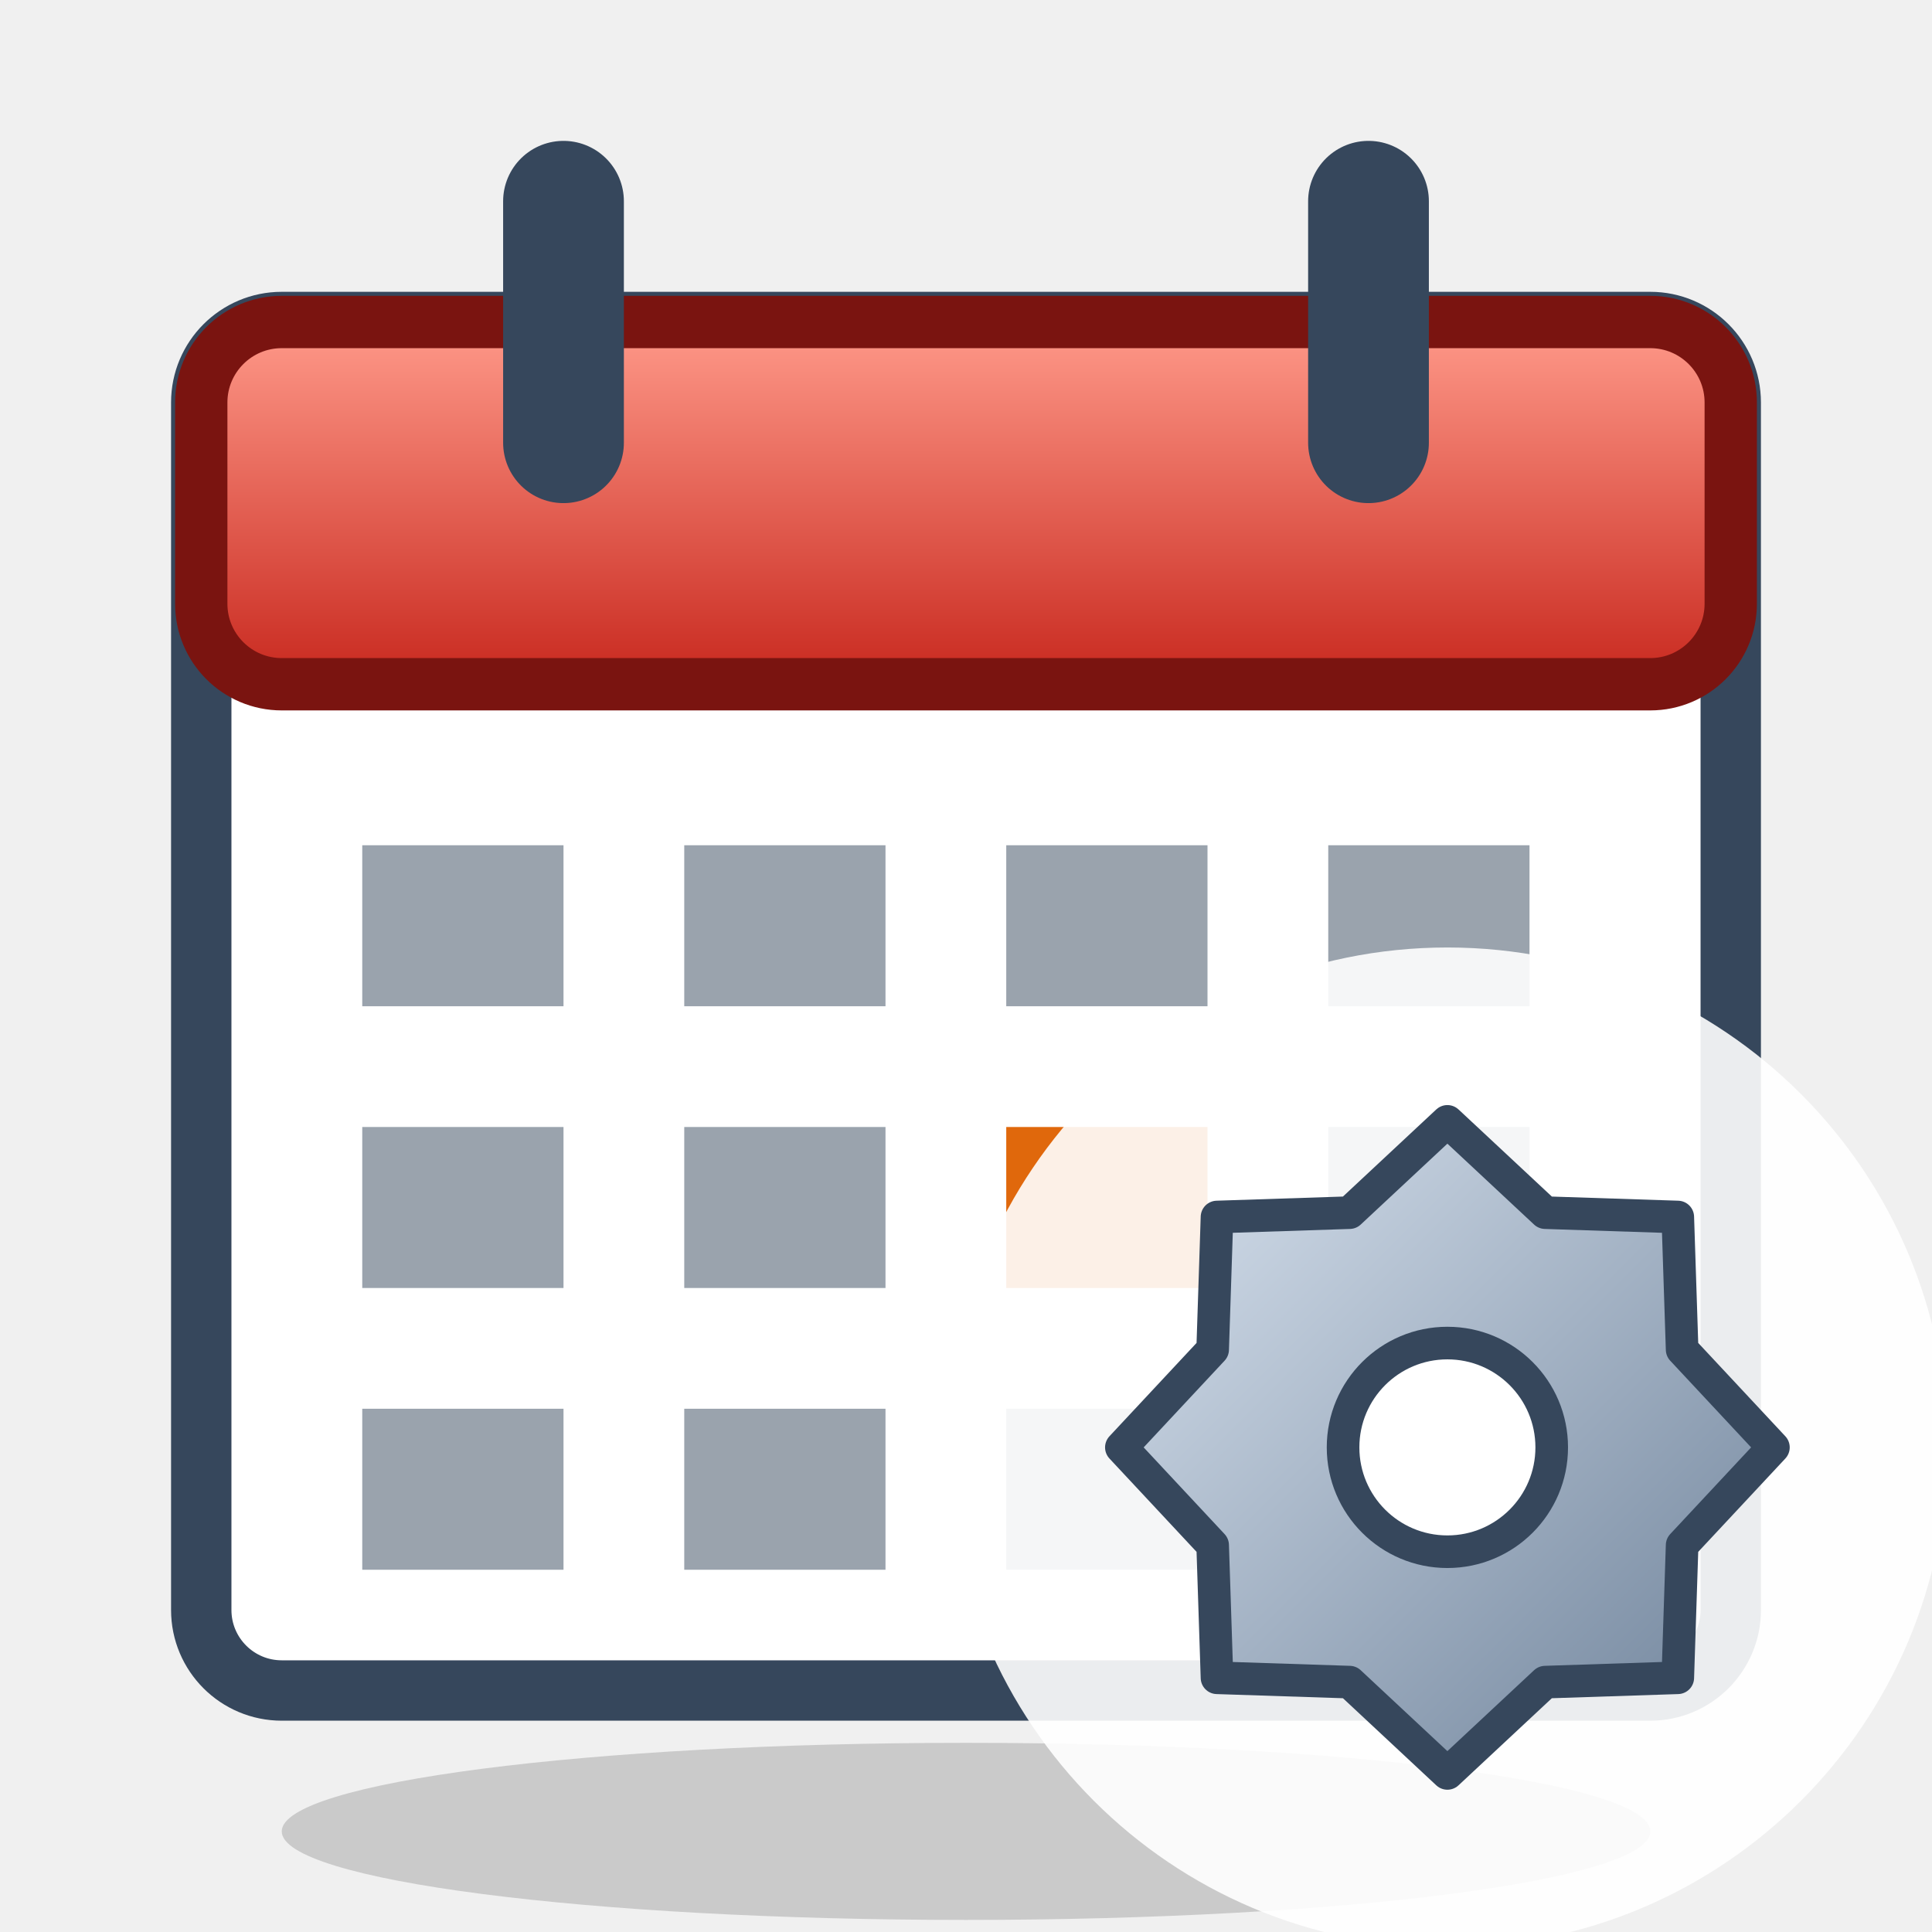
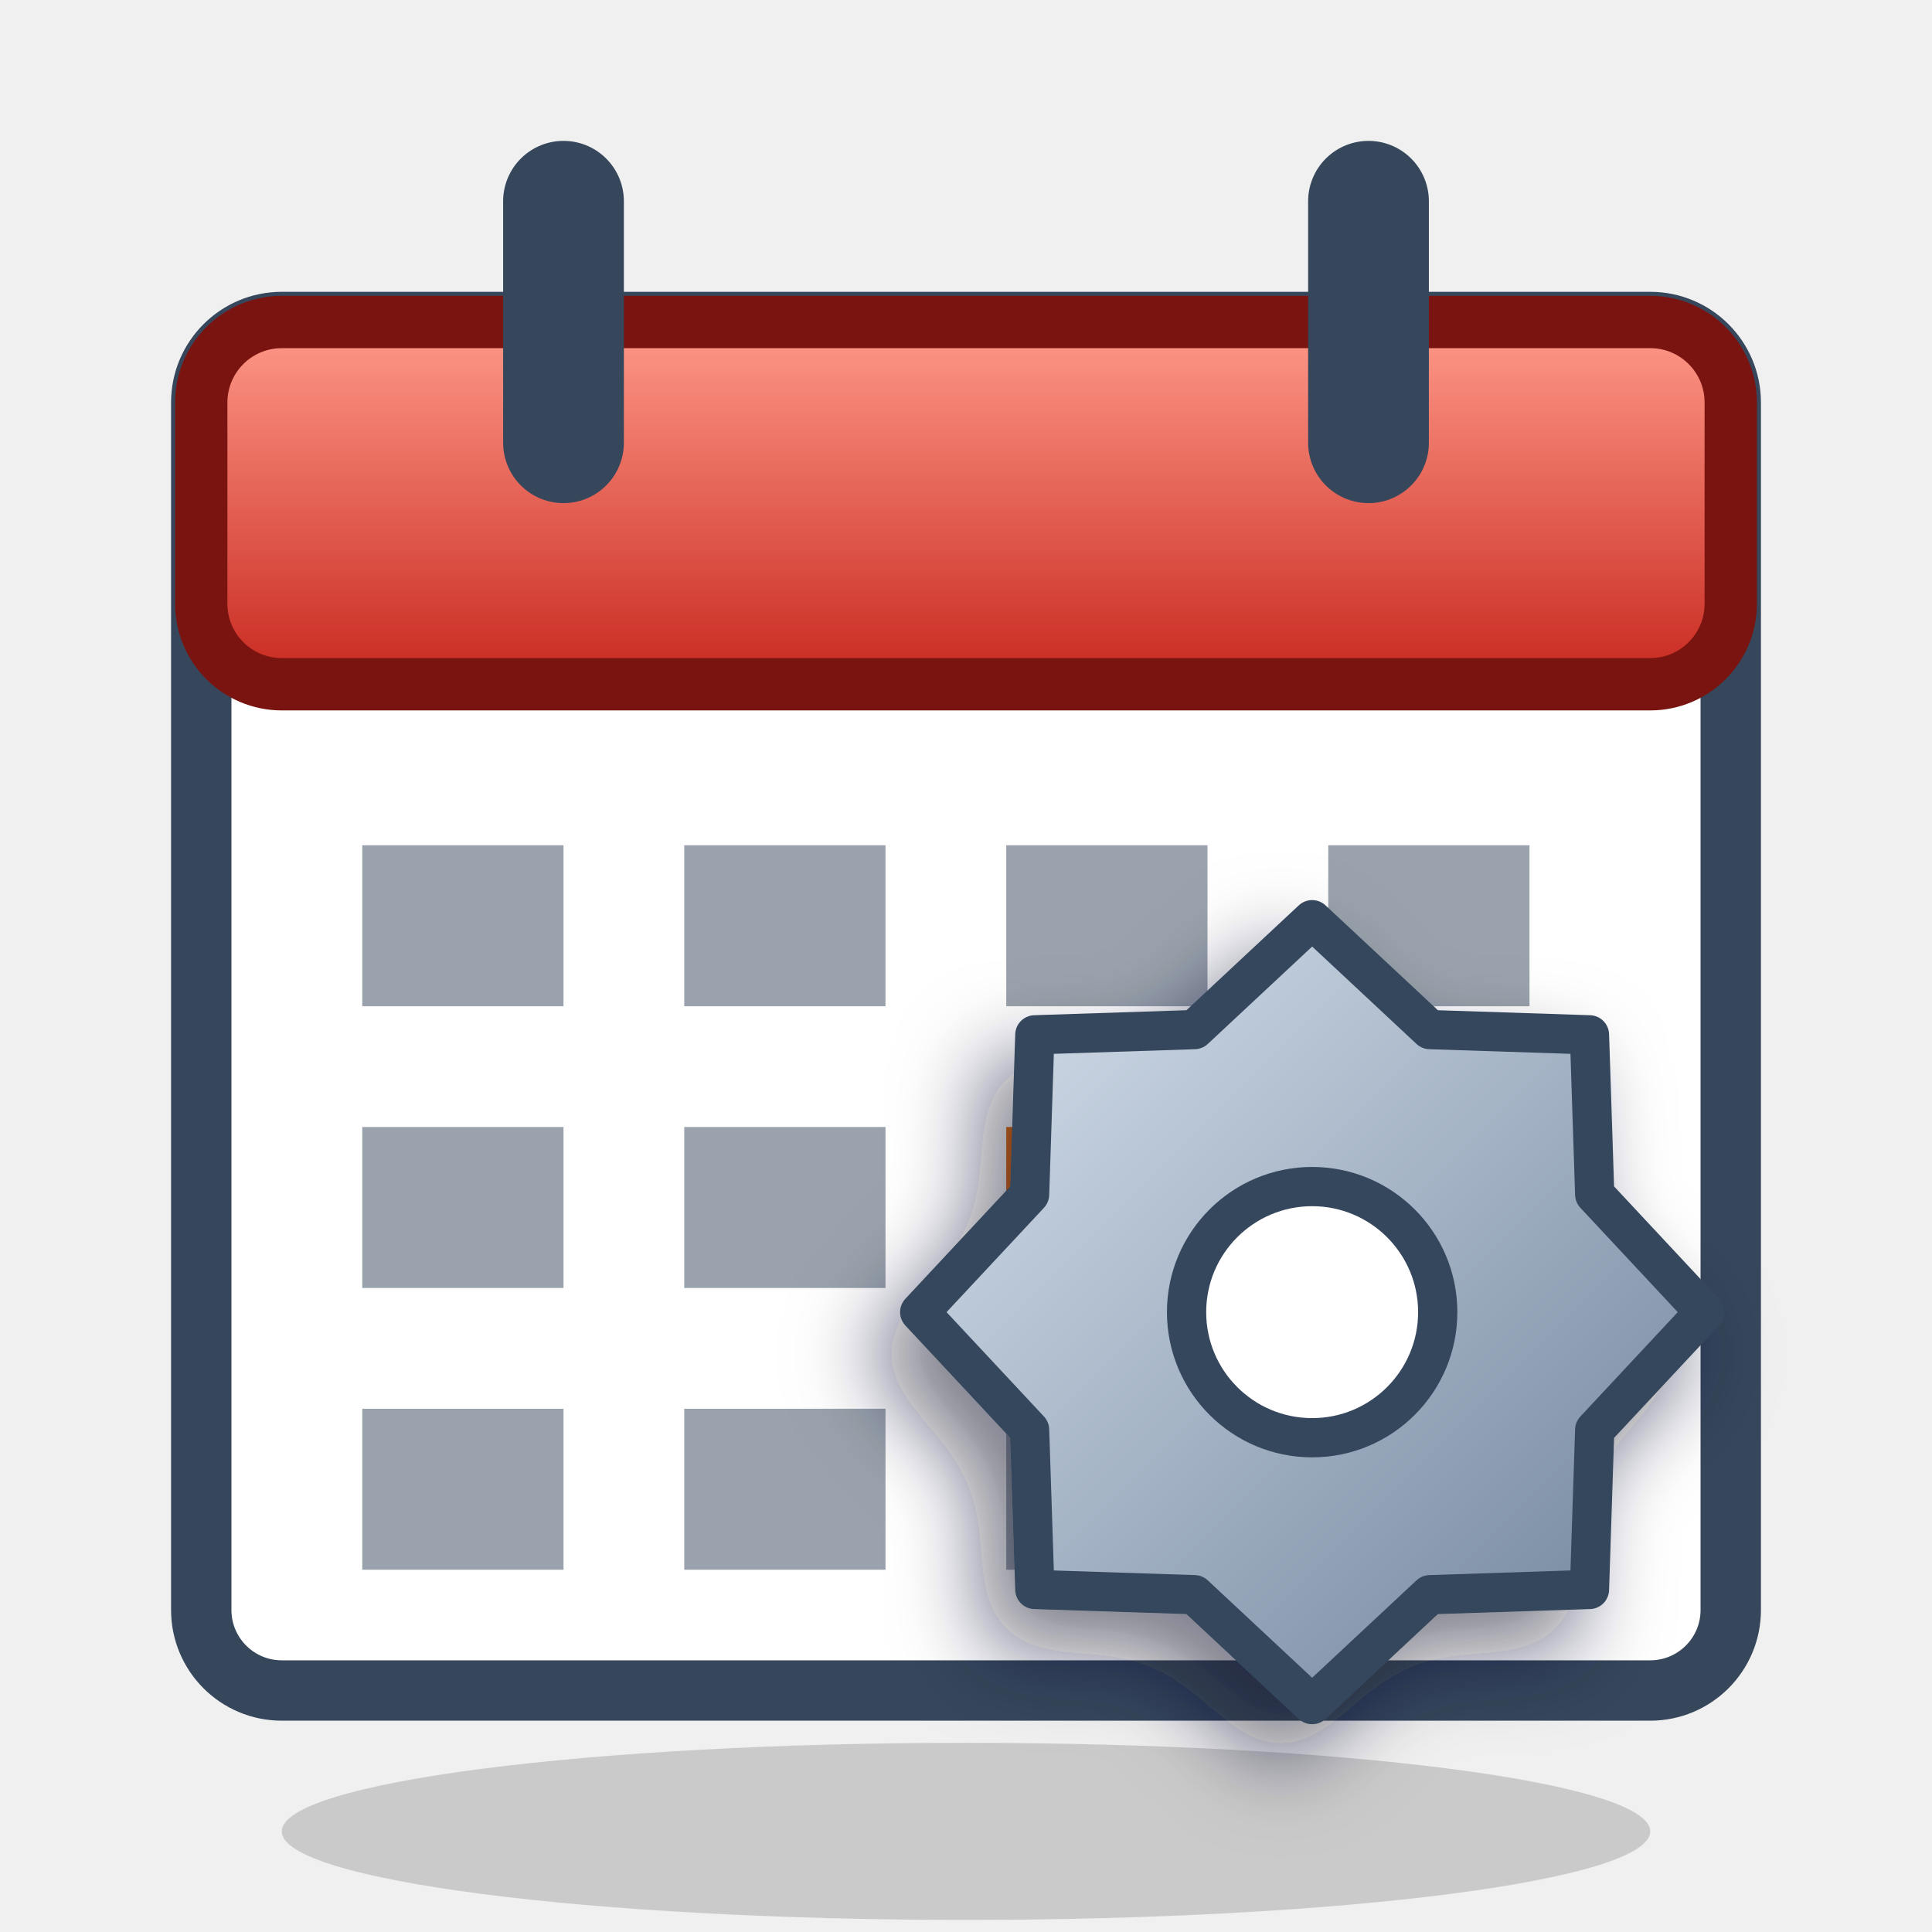
<svg xmlns="http://www.w3.org/2000/svg" viewBox="0 0 48 48" width="48" height="48" class="xp-ic" aria-hidden="true">
  <defs>
    <linearGradient id="i24g1" x1="0" y1="0" x2="0" y2="1">
      <stop offset="0" stop-color="#ff9a8a" />
      <stop offset="1" stop-color="#c8281e" />
    </linearGradient>
+     <filter id="i24sh" x="-30%" y="-30%" width="160%" height="160%">
+       <feDropShadow dx="-1.2" dy="1.6" stdDeviation="1.6" flood-color="#0b1a33" flood-opacity=".55" />
+     </filter>
    <linearGradient id="i24g2" x1="0" y1="0" x2="1" y2="1">
      <stop offset="0" stop-color="#d9e3ef" />
      <stop offset="1" stop-color="#6d8199" />
    </linearGradient>
  </defs>
  <ellipse cx="24" cy="45.5" rx="17" ry="2.2" fill="#000" opacity=".16" />
  <rect x="5" y="8" width="38" height="34" rx="2" fill="#fff" stroke="#36475c" stroke-width="1.5" />
  <rect x="5" y="8" width="38" height="9" rx="2" fill="url(#i24g1)" stroke="#7a1410" stroke-width="1.3" />
  <rect x="9" y="21" width="5" height="4" fill="#9aa3ad" />
  <rect x="17" y="21" width="5" height="4" fill="#9aa3ad" />
  <rect x="25" y="21" width="5" height="4" fill="#9aa3ad" />
  <rect x="33" y="21" width="5" height="4" fill="#9aa3ad" />
  <rect x="9" y="28" width="5" height="4" fill="#9aa3ad" />
  <rect x="17" y="28" width="5" height="4" fill="#9aa3ad" />
  <rect x="25" y="28" width="5" height="4" fill="#e0680c" />
  <rect x="33" y="28" width="5" height="4" fill="#9aa3ad" />
  <rect x="9" y="35" width="5" height="4" fill="#9aa3ad" />
  <rect x="17" y="35" width="5" height="4" fill="#9aa3ad" />
  <rect x="25" y="35" width="5" height="4" fill="#9aa3ad" />
  <rect x="33" y="35" width="5" height="4" fill="#9aa3ad" />
  <path d="M14 5v6M34 5v6" stroke="#36475c" stroke-width="3" stroke-linecap="round" />
-   <g transform="translate(23 23) scale(.54)">
-     <circle cx="24" cy="24" r="23" fill="#fff" opacity=".9" />
+   <g transform="translate(17 17) scale(.65)" filter="url(#i24sh)">
    <polygon points="39.0,24.0 34.8,28.5 34.6,34.6 28.5,34.8 24.0,39.0 19.5,34.8 13.4,34.6 13.2,28.5 9.0,24.0 13.2,19.5 13.4,13.4 19.5,13.2 24.0,9.0 28.5,13.2 34.6,13.4 34.8,19.5" fill="url(#i24g2)" stroke="#36475c" stroke-width="1.5" stroke-linejoin="round" />
    <circle cx="24" cy="24" r="4.8" fill="#fff" stroke="#36475c" stroke-width="1.5" />
  </g>
</svg>
